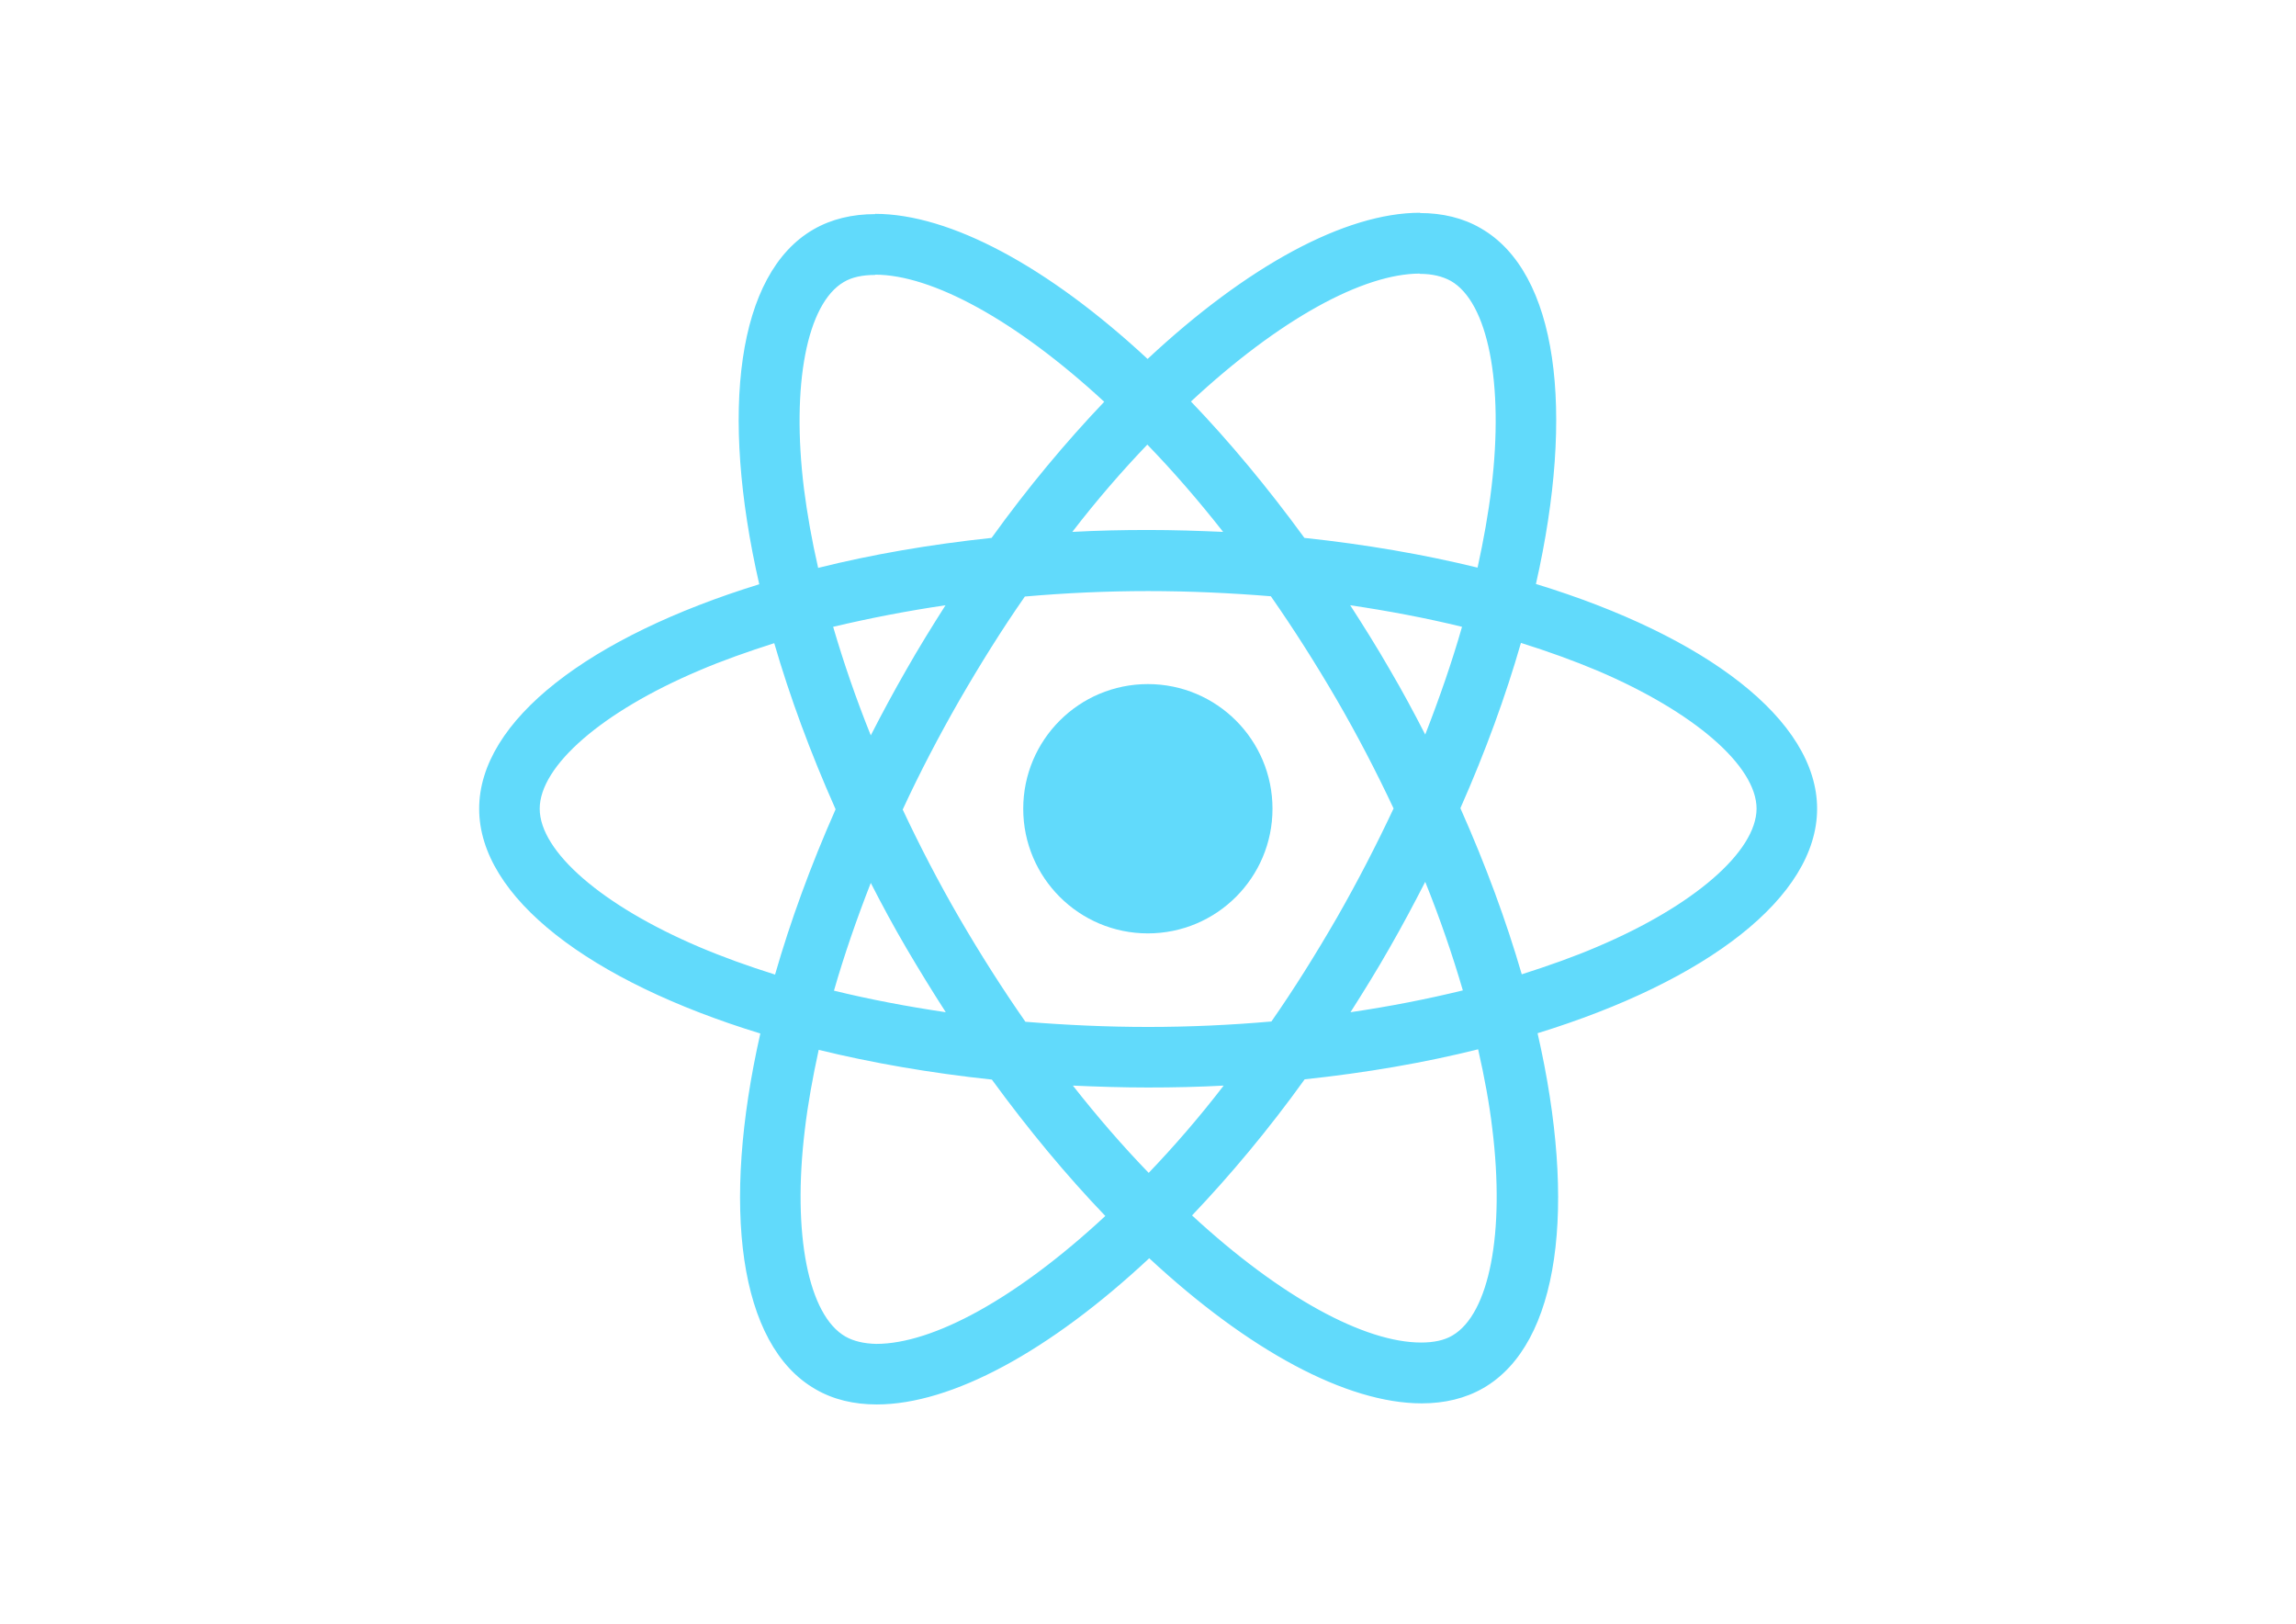
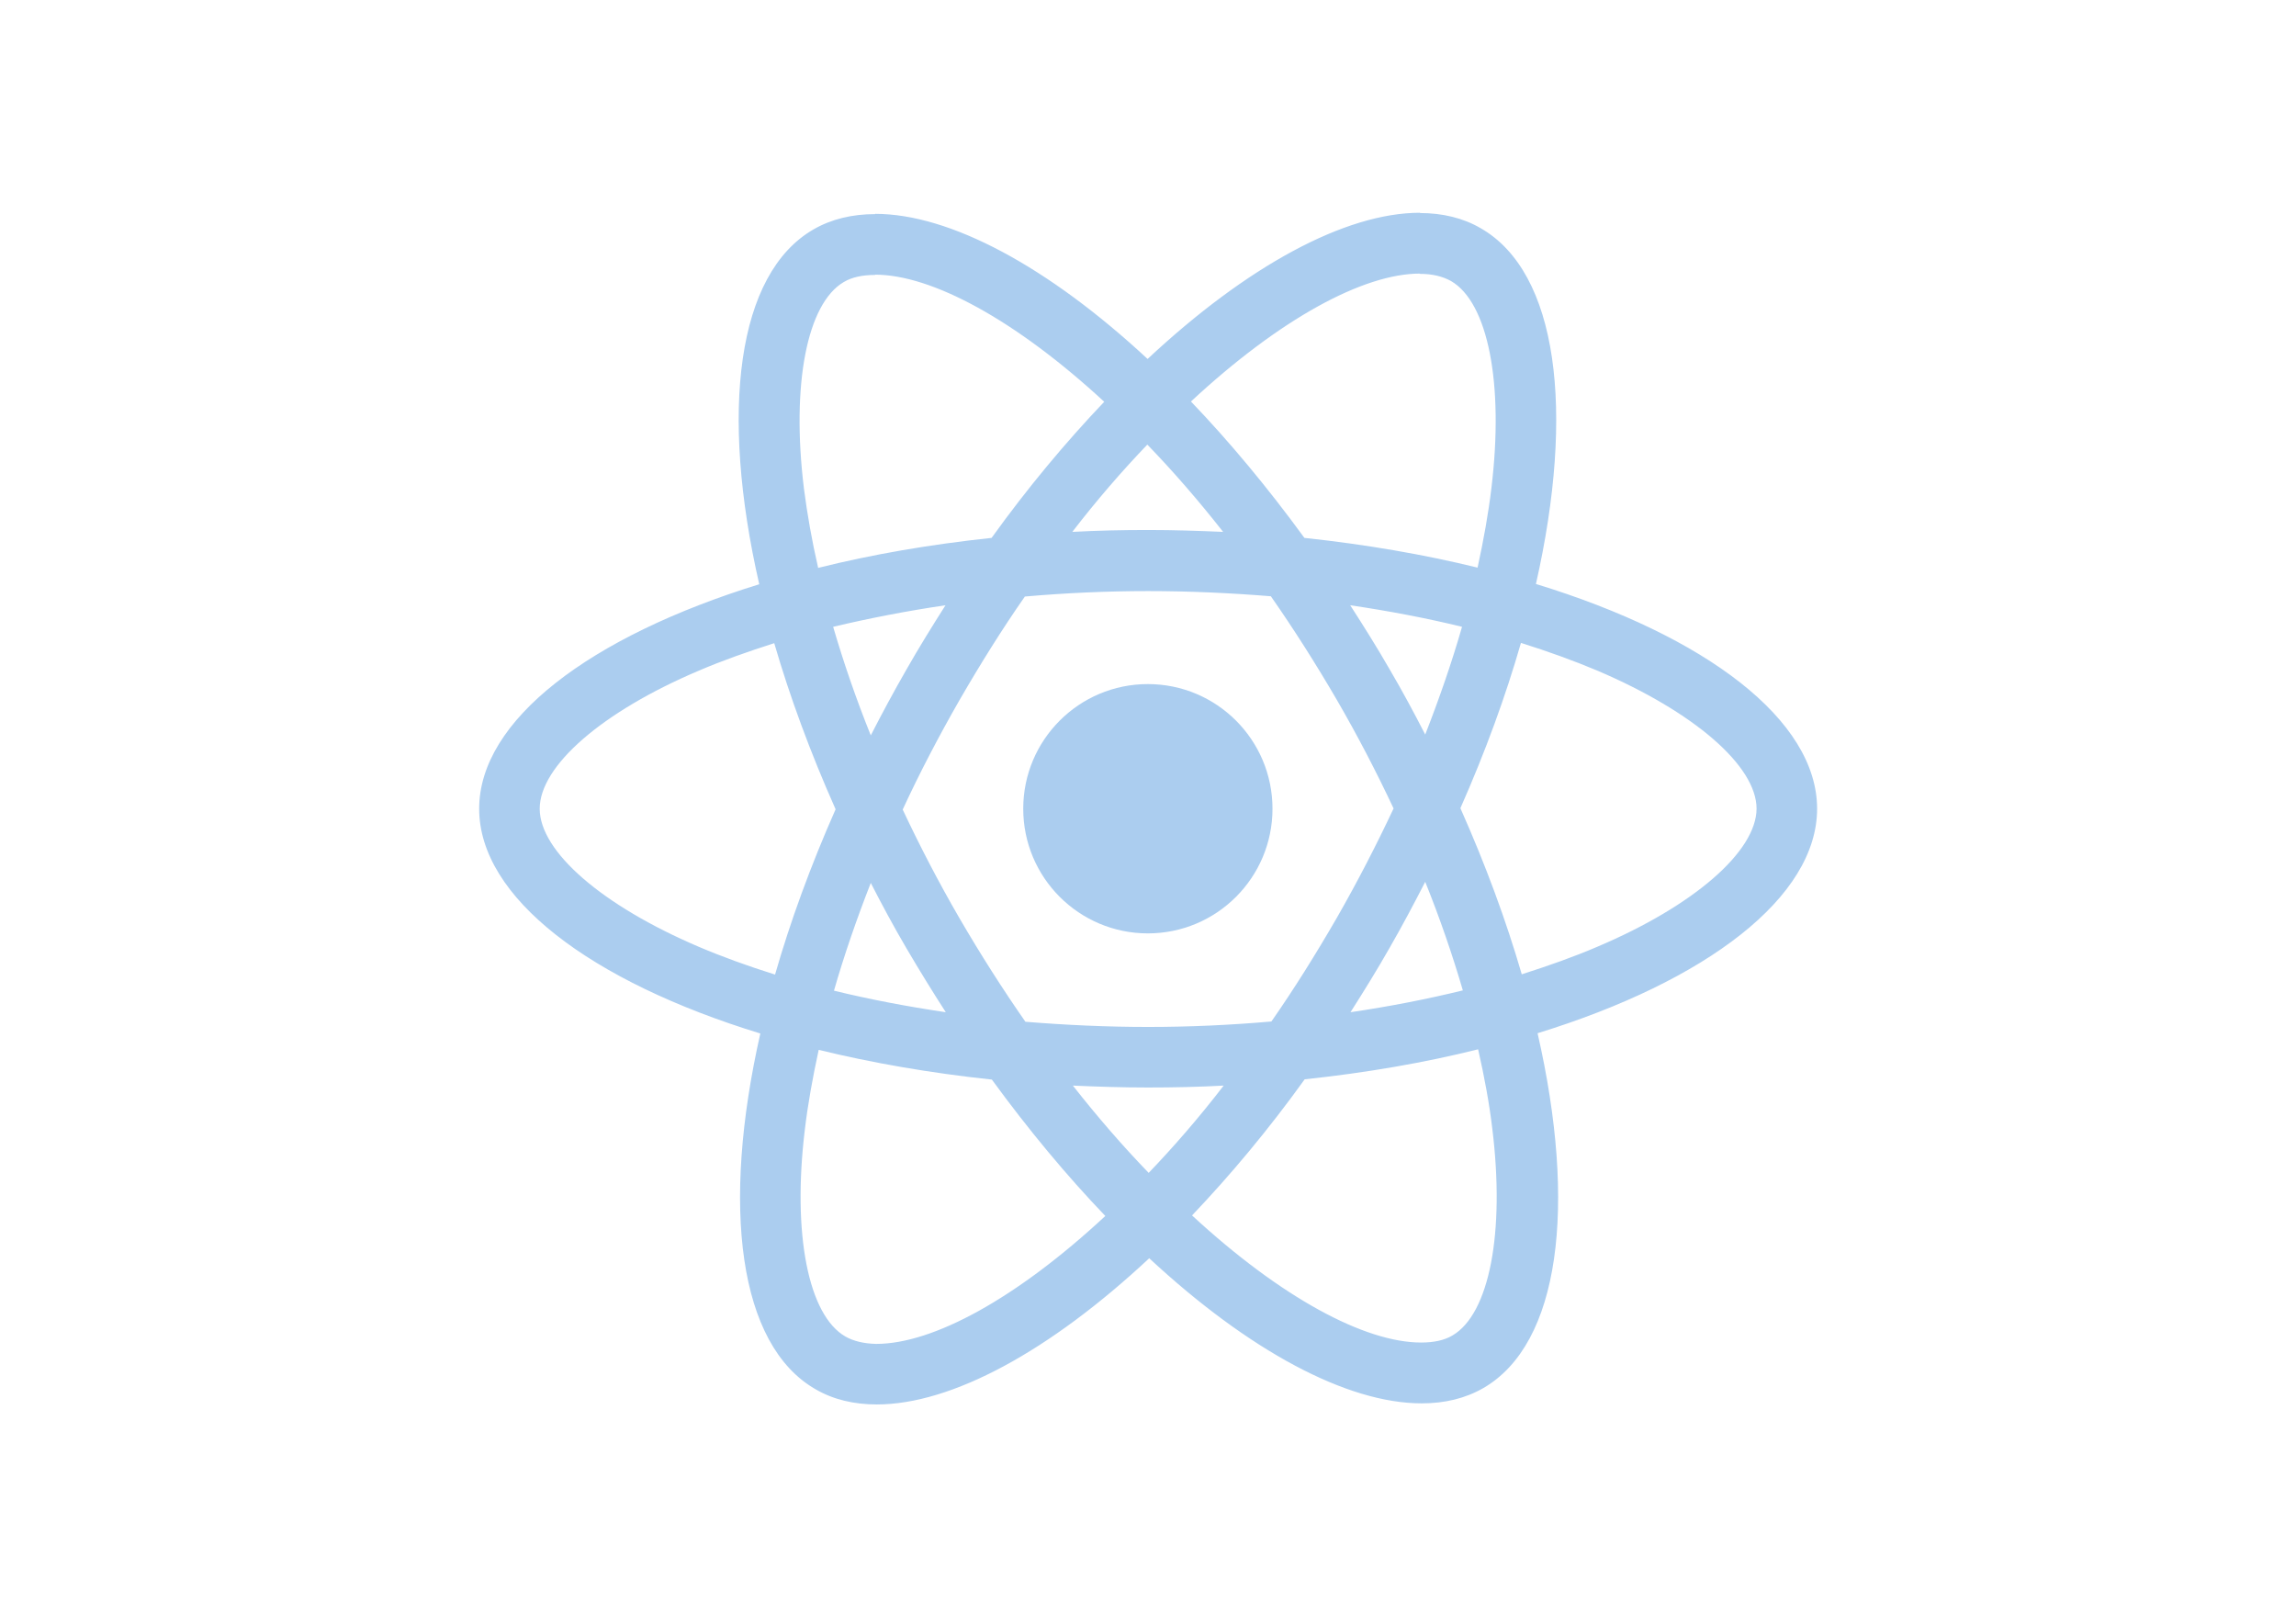
<svg xmlns="http://www.w3.org/2000/svg" viewBox="0 0 841.9 595.3">
-   <g fill="#61DAFB">
+   <g fill="#abcdef">
    <path d="M666.3 296.5c0-32.5-40.7-63.3-103.1-82.4 14.4-63.6 8-114.2-20.2-130.4-6.5-3.8-14.1-5.6-22.4-5.6v22.3c4.6 0 8.3.9 11.4 2.6 13.6 7.8 19.5 37.5 14.9 75.7-1.1 9.4-2.9 19.3-5.1 29.4-19.6-4.8-41-8.5-63.5-10.9-13.5-18.5-27.5-35.3-41.6-50 32.6-30.3 63.2-46.9 84-46.9V78c-27.5 0-63.5 19.6-99.9 53.6-36.4-33.8-72.4-53.2-99.9-53.2v22.3c20.7 0 51.4 16.5 84 46.6-14 14.7-28 31.4-41.3 49.9-22.6 2.4-44 6.1-63.6 11-2.3-10-4-19.7-5.2-29-4.7-38.2 1.1-67.9 14.6-75.8 3-1.8 6.9-2.6 11.5-2.6V78.5c-8.4 0-16 1.8-22.6 5.6-28.1 16.2-34.4 66.7-19.9 130.1-62.2 19.2-102.7 49.9-102.7 82.3 0 32.5 40.7 63.3 103.1 82.4-14.4 63.6-8 114.2 20.2 130.4 6.5 3.8 14.1 5.6 22.5 5.6 27.5 0 63.5-19.6 99.9-53.6 36.4 33.8 72.4 53.2 99.9 53.2 8.4 0 16-1.8 22.6-5.6 28.1-16.2 34.4-66.7 19.9-130.1 62-19.1 102.5-49.9 102.5-82.3zm-130.2-66.7c-3.7 12.9-8.3 26.2-13.5 39.5-4.1-8-8.4-16-13.1-24-4.6-8-9.5-15.8-14.4-23.4 14.2 2.1 27.9 4.7 41 7.9zm-45.8 106.5c-7.8 13.5-15.8 26.3-24.1 38.2-14.9 1.3-30 2-45.2 2-15.1 0-30.2-.7-45-1.9-8.3-11.9-16.4-24.6-24.2-38-7.6-13.1-14.5-26.4-20.8-39.8 6.2-13.4 13.2-26.8 20.7-39.9 7.8-13.5 15.8-26.3 24.1-38.2 14.9-1.3 30-2 45.2-2 15.1 0 30.2.7 45 1.9 8.3 11.9 16.4 24.6 24.2 38 7.6 13.1 14.5 26.4 20.8 39.8-6.3 13.4-13.2 26.8-20.7 39.9zm32.3-13c5.4 13.4 10 26.8 13.8 39.8-13.1 3.2-26.9 5.9-41.2 8 4.9-7.7 9.8-15.6 14.4-23.7 4.6-8 8.9-16.1 13-24.1zM421.2 430c-9.3-9.6-18.6-20.3-27.8-32 9 .4 18.2.7 27.5.7 9.4 0 18.7-.2 27.8-.7-9 11.7-18.3 22.4-27.5 32zm-74.4-58.9c-14.2-2.1-27.9-4.7-41-7.9 3.7-12.9 8.3-26.2 13.5-39.5 4.1 8 8.4 16 13.1 24 4.7 8 9.5 15.8 14.4 23.4zM420.7 163c9.3 9.6 18.6 20.3 27.8 32-9-.4-18.2-.7-27.5-.7-9.4 0-18.7.2-27.8.7 9-11.7 18.3-22.4 27.5-32zm-74 58.9c-4.9 7.7-9.8 15.6-14.4 23.7-4.6 8-8.9 16-13 24-5.4-13.4-10-26.8-13.8-39.8 13.1-3.1 26.9-5.8 41.2-7.9zm-90.5 125.2c-35.4-15.1-58.3-34.9-58.3-50.6 0-15.7 22.9-35.6 58.3-50.6 8.6-3.7 18-7 27.7-10.1 5.7 19.6 13.2 40 22.5 60.9-9.2 20.8-16.6 41.1-22.2 60.6-9.9-3.1-19.3-6.5-28-10.2zM310 490c-13.6-7.8-19.5-37.5-14.9-75.7 1.1-9.4 2.9-19.3 5.1-29.4 19.6 4.8 41 8.5 63.5 10.9 13.5 18.5 27.5 35.3 41.6 50-32.6 30.3-63.2 46.9-84 46.9-4.5-.1-8.3-1-11.3-2.7zm237.2-76.2c4.7 38.2-1.1 67.9-14.6 75.8-3 1.8-6.9 2.6-11.5 2.6-20.7 0-51.4-16.5-84-46.6 14-14.7 28-31.4 41.3-49.9 22.6-2.4 44-6.1 63.6-11 2.3 10.1 4.1 19.8 5.2 29.1zm38.5-66.7c-8.6 3.7-18 7-27.7 10.1-5.7-19.6-13.2-40-22.5-60.9 9.2-20.8 16.6-41.1 22.2-60.6 9.9 3.1 19.3 6.5 28.1 10.2 35.4 15.1 58.3 34.9 58.3 50.6-.1 15.7-23 35.6-58.4 50.6zM320.8 78.4z" />
    <circle cx="420.9" cy="296.5" r="45.7" />
    <path d="M520.5 78.1z" />
  </g>
</svg>
